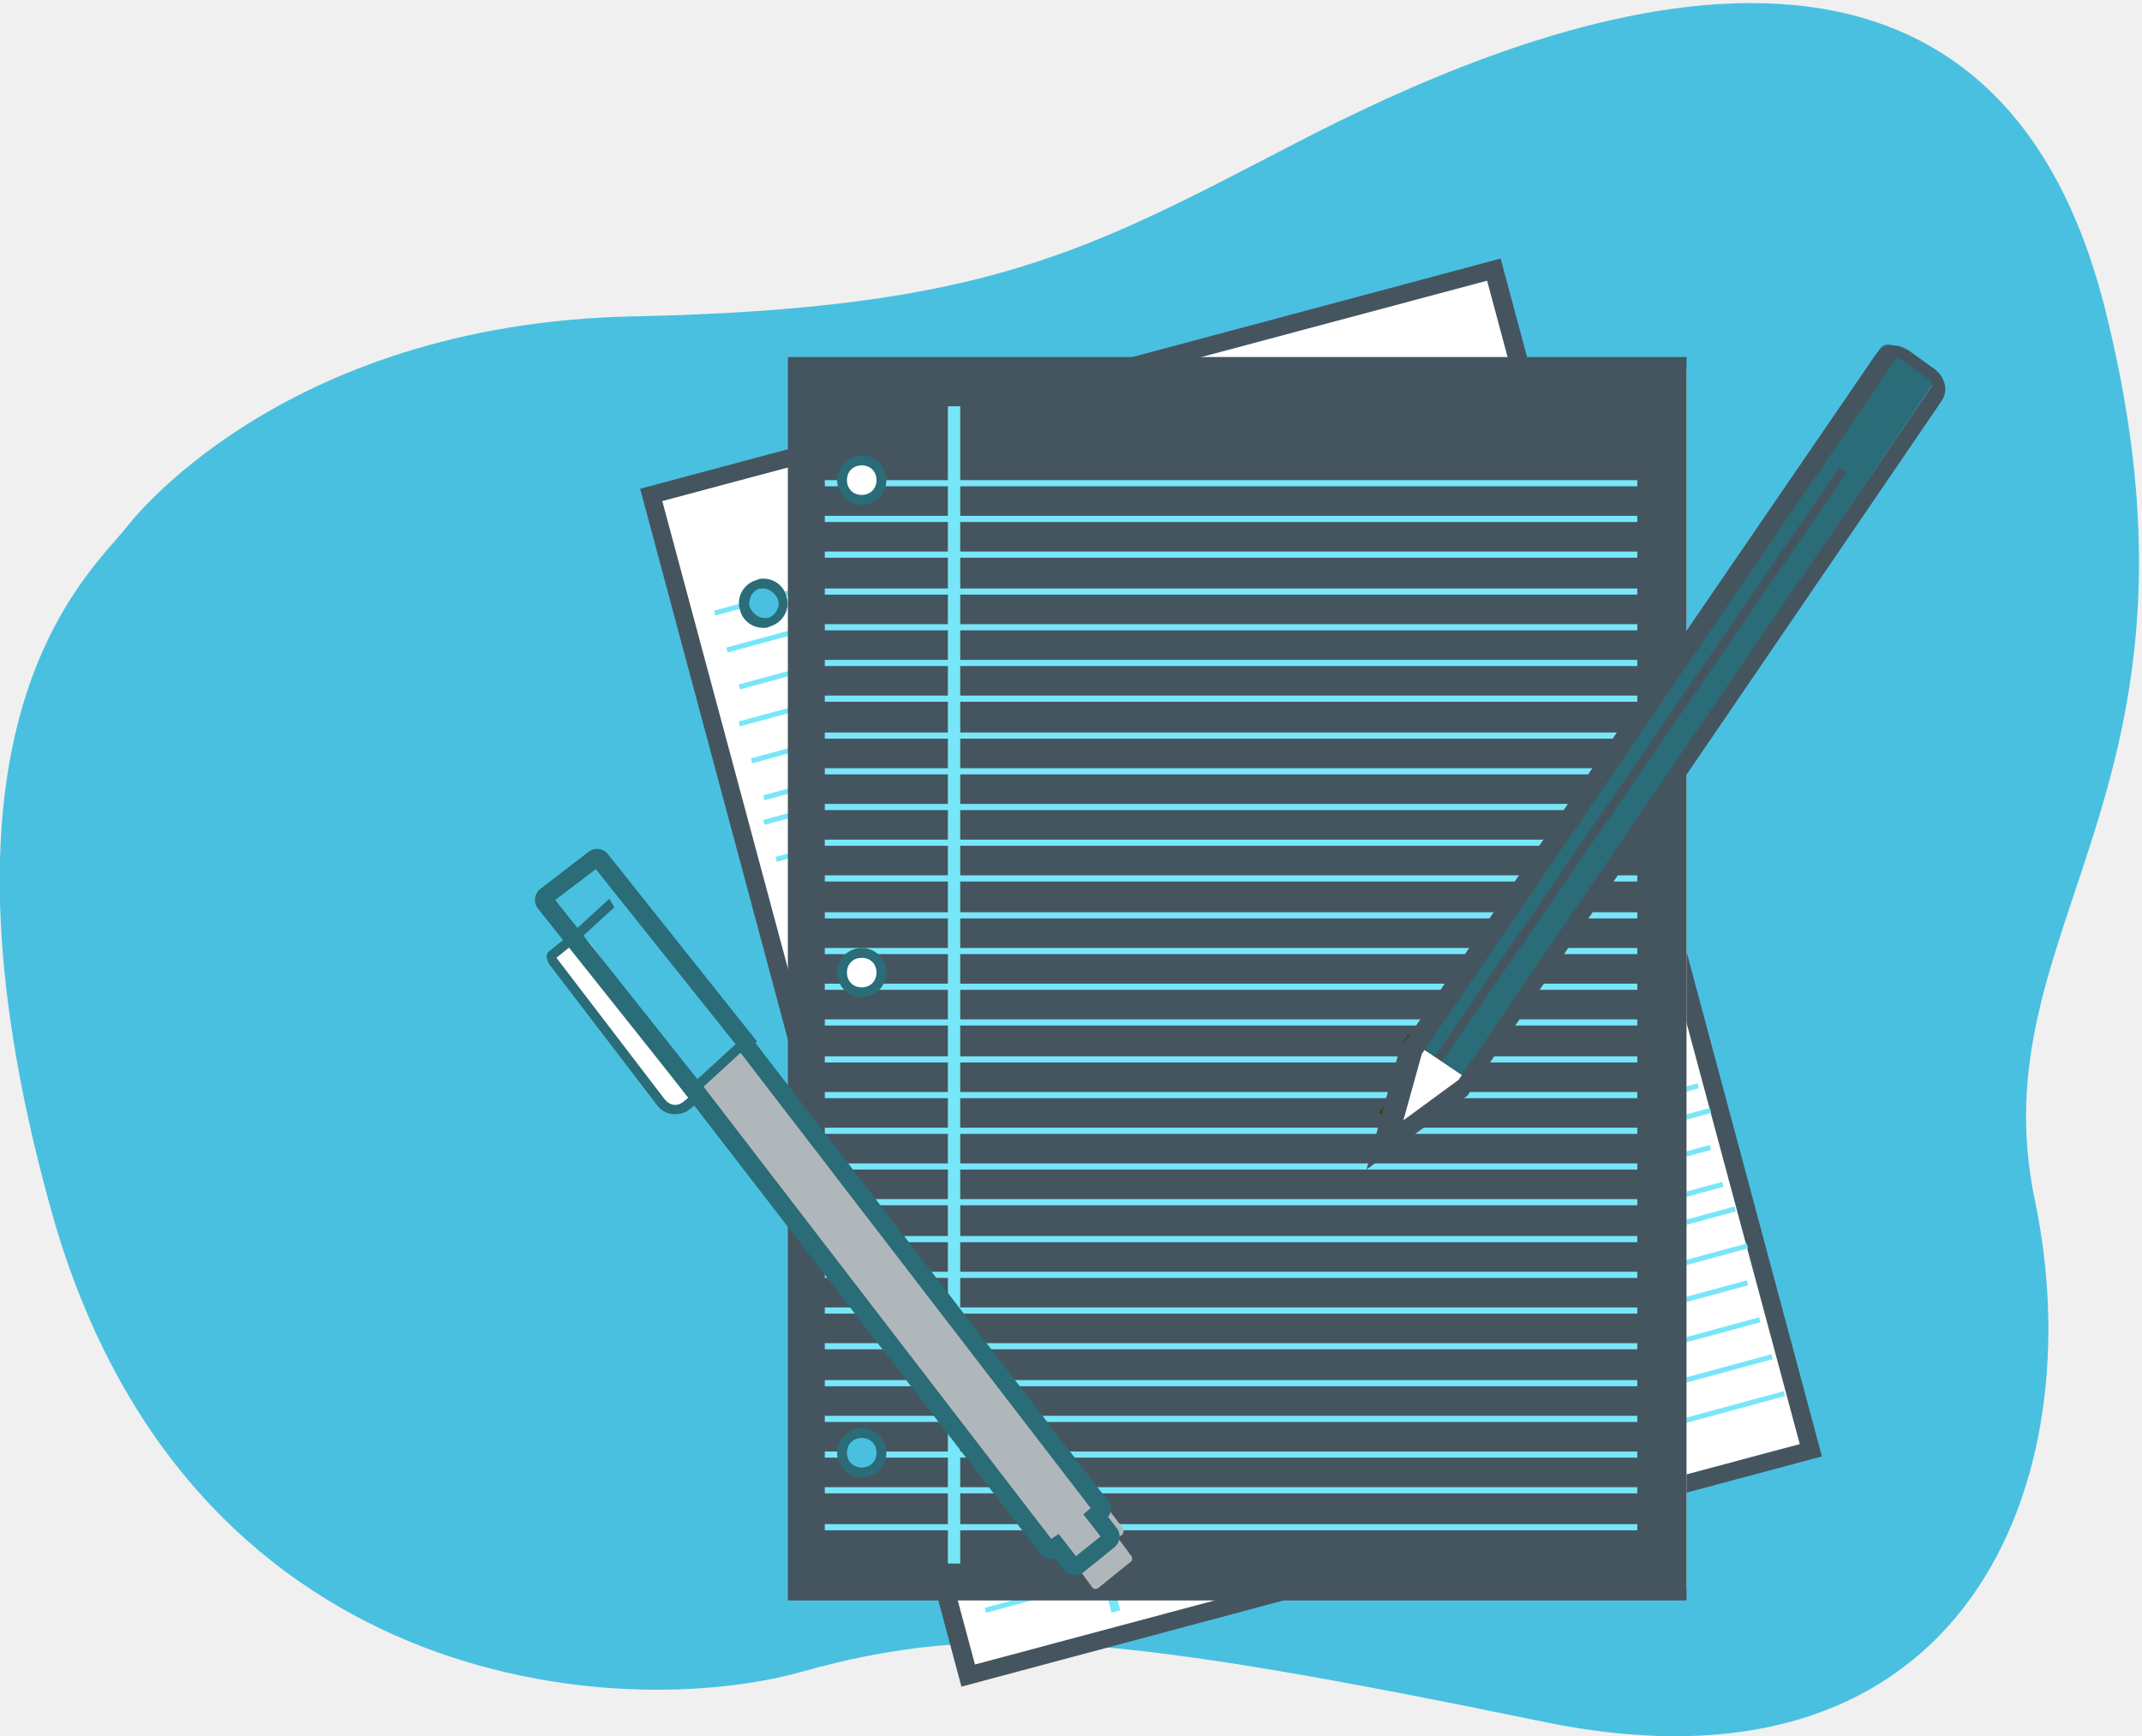
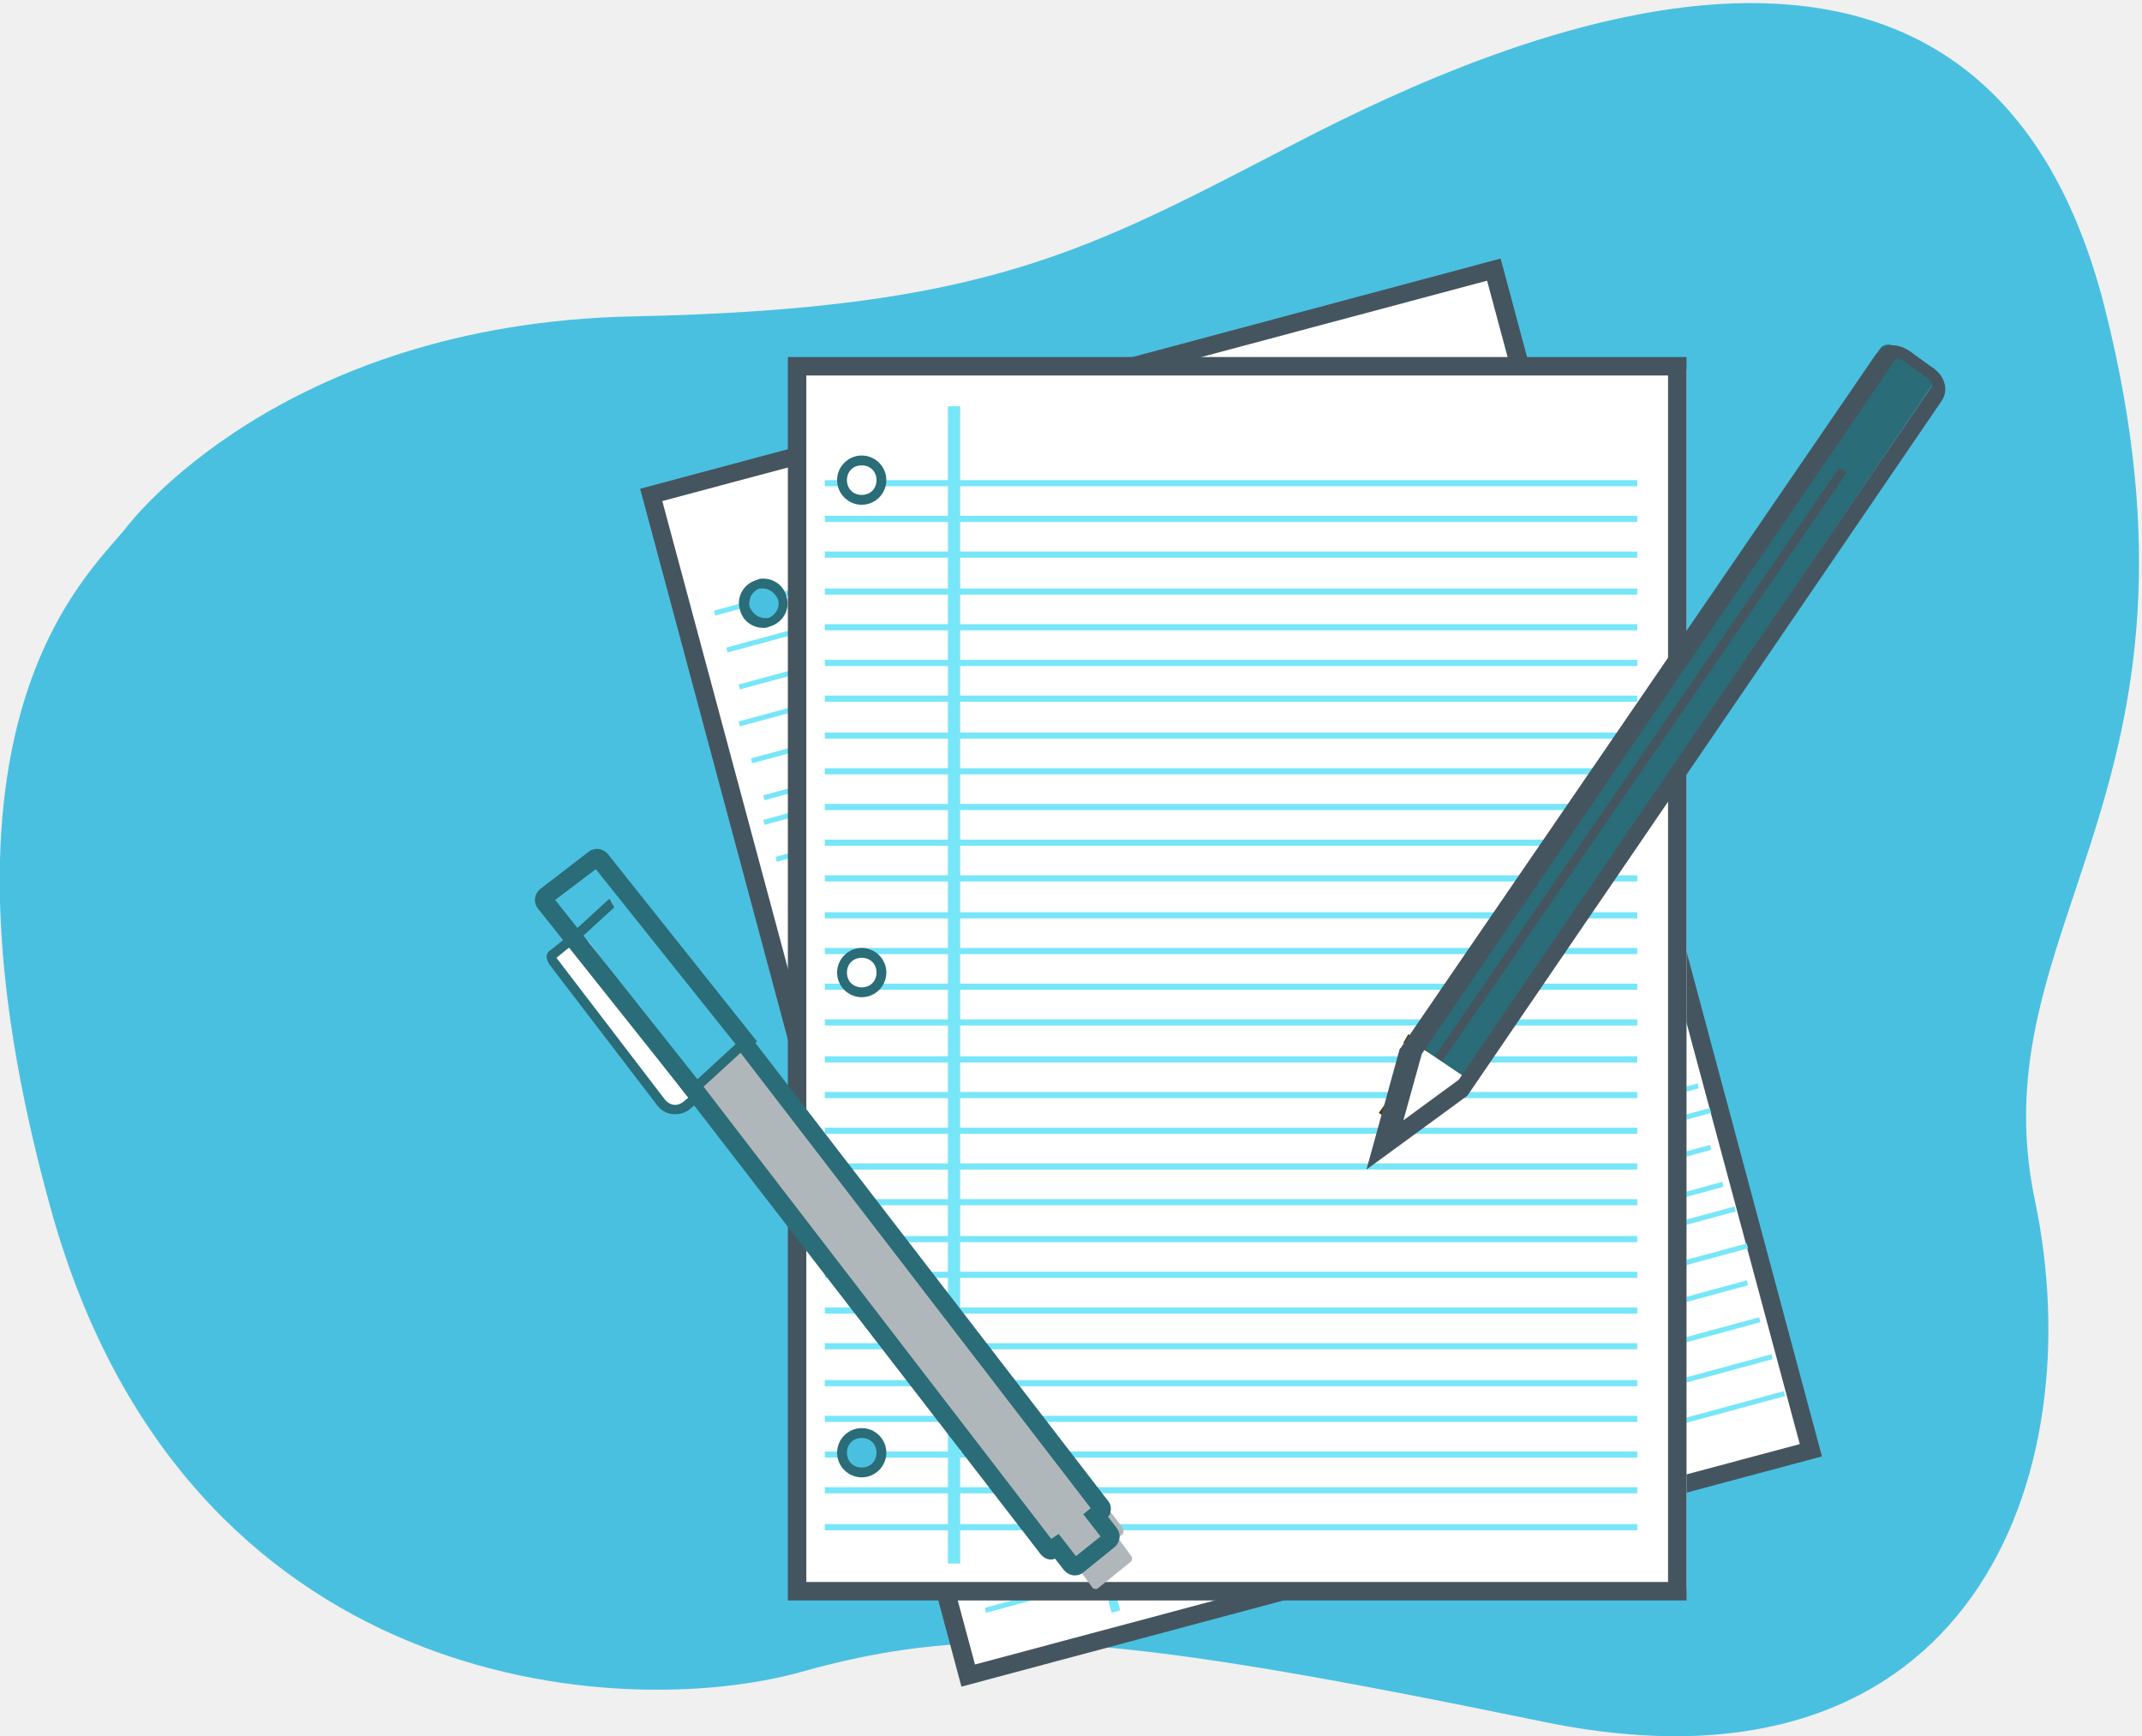
<svg xmlns="http://www.w3.org/2000/svg" version="1.1" id="Layer_1" x="0px" y="0px" viewBox="0 0 174 141" style="enable-background:new 0 0 174 141;" xml:space="preserve">
  <style type="text/css">
	.st0{fill:#4AC0E0;}
	.st1{fill:#FFFFFF;}
	.st2{fill:#45555F;}
	.st3{fill:#78E6F9;}
	.st4{fill:#1485E0;}
	.st5{fill:#2A6C77;}
	.st6{fill:#B0B7BB;}
	.st7{fill:#4D3A09;}
</style>
  <g id="Home">
    <g id="Mobile" transform="translate(-73, -2060)">
      <g id="Group-6" transform="translate(50, 2060)">
        <g id="Page-1-Copy" transform="translate(23, 0)">
          <g id="Group-3">
            <g>
              <g>
                <path id="Fill-1_9_" class="st0" d="M10.3,42.8c0,0,12.3-16.5,41.1-17.1s36.9-5.3,53.9-14.1s55.8-25.9,65.7,13.5         s-10.4,50-5.7,72.4s-5.2,49.4-39.7,42.4c-34.5-7.1-45.9-8.2-60.5-4.1c-14.7,4.1-50.1,1.8-61-37.7C-6.8,58.7,7,46.9,10.3,42.8         " />
              </g>
            </g>
          </g>
          <polygon id="Fill-4" class="st1" points="147,117.2 78.7,135.5 53,39.8 121.3,21.5     " />
          <path id="Fill-6" class="st2" d="M53.8,40.7l25.4,94.5l67-17.9l-25.4-94.5L53.8,40.7z M78.1,137L52,39.7L121.9,21l26.1,97.3      L78.1,137z" />
          <polygon id="Fill-8" class="st3" points="90.3,131 66,40.2 66.7,40 91,130.8     " />
          <polygon id="Fill-10" class="st3" points="58.1,50 58,49.6 122.9,32 123,32.4     " />
          <polygon id="Fill-12" class="st3" points="59.1,53 59,52.6 123.9,35 124,35.4     " />
          <polygon id="Fill-14" class="st3" points="60.1,56 60,55.6 124.9,38 125,38.4     " />
          <polygon id="Fill-16" class="st3" points="60.1,59 60,58.6 124.9,41 125,41.4     " />
          <polygon id="Fill-18" class="st3" points="61.1,62 61,61.6 125.9,44 126,44.4     " />
          <polygon id="Fill-20" class="st3" points="62.1,65 62,64.6 126.9,47 127,47.4     " />
          <polygon id="Fill-22" class="st3" points="62.1,67 62,66.6 126.9,49 127,49.4     " />
          <polygon id="Fill-24" class="st3" points="63.1,70 63,69.6 127.9,52 128,52.4     " />
          <polygon id="Fill-26" class="st3" points="64.1,74 64,73.6 128.9,56 129,56.4     " />
          <polygon id="Fill-28" class="st3" points="65.1,77 65,76.6 129.9,59 130,59.4     " />
          <polygon id="Fill-30" class="st3" points="65.1,79 65,78.6 129.9,61 130,61.4     " />
          <polygon id="Fill-32" class="st3" points="66.1,82 66,81.6 130.9,64 131,64.4     " />
          <polygon id="Fill-34" class="st3" points="67.1,85 67,84.6 131.9,67 132,67.4     " />
          <polygon id="Fill-36" class="st3" points="68.1,87 68,86.6 132.9,69 133,69.4     " />
          <polygon id="Fill-38" class="st3" points="68.1,91 68,90.6 132.9,73 133,73.4     " />
          <polygon id="Fill-40" class="st3" points="69.1,94 69,93.6 133.9,76 134,76.4     " />
          <polygon id="Fill-42" class="st3" points="70.1,96 70,95.6 134.9,78 135,78.4     " />
          <polygon id="Fill-44" class="st3" points="72.1,99 72,98.6 136.9,81 137,81.4     " />
          <polygon id="Fill-46" class="st3" points="72.1,102 72,101.6 136.9,84 137,84.4     " />
          <polygon id="Fill-48" class="st3" points="73.1,106 73,105.6 137.9,88 138,88.4     " />
          <polygon id="Fill-50" class="st3" points="74.1,108 74,107.6 138.9,90 139,90.4     " />
          <polygon id="Fill-52" class="st3" points="74.1,111 74,110.6 138.9,93 139,93.4     " />
          <polygon id="Fill-54" class="st3" points="75.1,114 75,113.6 139.9,96 140,96.4     " />
          <polygon id="Fill-56" class="st3" points="76.1,116 76,115.6 140.9,98 141,98.4     " />
          <polygon id="Fill-58" class="st3" points="77.1,119 77,118.6 141.9,101 142,101.4     " />
          <polygon id="Fill-60" class="st3" points="77.1,122 77,121.6 141.9,104 142,104.4     " />
          <polygon id="Fill-62" class="st3" points="78.1,125 78,124.6 142.9,107 143,107.4     " />
          <polygon id="Fill-64" class="st3" points="79.1,128 79,127.6 143.9,110 144,110.4     " />
          <polygon id="Fill-66" class="st3" points="80.1,131 80,130.6 144.9,113 145,113.4     " />
          <path id="Fill-68" class="st1" d="M81.5,127c-0.7,0-1.3-0.5-1.4-1.1c-0.2-0.8,0.3-1.6,1.1-1.8c0.1,0,0.3-0.1,0.4-0.1      c0.7,0,1.3,0.5,1.4,1.1c0.2,0.8-0.3,1.6-1.1,1.8C81.8,127,81.6,127,81.5,127" />
          <path id="Fill-70" class="st4" d="M82,123c-0.2,0-0.3,0-0.5,0.1c-1.1,0.3-1.7,1.4-1.4,2.4c0.2,0.9,1,1.5,1.9,1.5      c0.2,0,0.3,0,0.5-0.1c1.1-0.3,1.7-1.4,1.4-2.4C83.7,123.6,82.9,123,82,123 M82,123.8L82,123.8c0.5,0,1,0.4,1.2,0.9      c0.2,0.6-0.2,1.3-0.8,1.5c-0.1,0-0.2,0-0.3,0c-0.5,0-1-0.4-1.2-0.9c-0.2-0.6,0.2-1.3,0.8-1.5C81.8,123.8,81.9,123.8,82,123.8" />
          <path id="Fill-72" class="st1" d="M71.5,88c-0.7,0-1.3-0.5-1.4-1.1c-0.1-0.4-0.1-0.8,0.1-1.1c0.2-0.3,0.5-0.6,0.9-0.7      c0.1,0,0.3-0.1,0.4-0.1c0.7,0,1.3,0.5,1.4,1.1c0.1,0.4,0.1,0.8-0.1,1.1c-0.2,0.3-0.5,0.6-0.9,0.7C71.8,88,71.6,88,71.5,88" />
          <path id="Fill-74" class="st4" d="M71,84c-0.2,0-0.3,0-0.5,0.1c-1.1,0.3-1.7,1.4-1.4,2.4c0.2,0.9,1,1.5,1.9,1.5      c0.2,0,0.3,0,0.5-0.1c1.1-0.3,1.7-1.4,1.4-2.4C72.7,84.6,71.9,84,71,84 M71,84.8L71,84.8c0.5,0,1,0.4,1.2,0.9      c0.1,0.3,0,0.6-0.1,0.9c-0.2,0.3-0.4,0.5-0.7,0.6c-0.1,0-0.2,0-0.3,0c-0.5,0-1-0.4-1.2-0.9c-0.1-0.3,0-0.6,0.1-0.9      c0.2-0.3,0.4-0.5,0.7-0.6C70.8,84.8,70.9,84.8,71,84.8" />
          <path id="Fill-76" class="st0" d="M62,50.5c-0.7,0-1.3-0.5-1.4-1.1c-0.2-0.8,0.3-1.6,1.1-1.8c0.1,0,0.3-0.1,0.4-0.1      c0.7,0,1.3,0.5,1.4,1.1c0.2,0.8-0.3,1.6-1.1,1.8C62.3,50.5,62.1,50.5,62,50.5" />
          <path id="Fill-78" class="st5" d="M62,47c-0.2,0-0.3,0-0.5,0.1c-1.1,0.3-1.7,1.4-1.4,2.4c0.2,0.9,1,1.5,1.9,1.5      c0.2,0,0.3,0,0.5-0.1c1.1-0.3,1.7-1.4,1.4-2.4C63.7,47.6,62.9,47,62,47 M62,47.8L62,47.8c0.5,0,1,0.4,1.2,0.9      c0.2,0.6-0.2,1.3-0.8,1.5c-0.1,0-0.2,0-0.3,0c-0.5,0-1-0.4-1.2-0.9c-0.1-0.3,0-0.6,0.1-0.9c0.2-0.3,0.4-0.5,0.7-0.6      C61.8,47.8,61.9,47.8,62,47.8" />
          <g id="Clip-81">
				</g>
          <polygon id="Fill-80" class="st1" points="65,129 137,129 137,30 65,30     " />
-           <path id="Fill-82" class="st2" d="M65.5,128.5h70v-98h-70V128.5z M64,130h73V29H64V130z" />
+           <path id="Fill-82" class="st2" fill-rule="evenodd" d="M65.5,128.5h70v-98h-70V128.5z M64,130h73V29H64V130z" />
          <polygon id="Fill-83" class="st3" points="77,127 78,127 78,33 77,33     " />
          <polygon id="Fill-84" class="st3" points="67,39.5 133,39.5 133,39 67,39     " />
          <polygon id="Fill-85" class="st3" points="67,42.4 133,42.4 133,41.9 67,41.9     " />
          <polygon id="Fill-86" class="st3" points="67,45.3 133,45.3 133,44.8 67,44.8     " />
          <polygon id="Fill-87" class="st3" points="67,48.3 133,48.3 133,47.8 67,47.8     " />
          <polygon id="Fill-88" class="st3" points="67,51.2 133,51.2 133,50.7 67,50.7     " />
          <polygon id="Fill-89" class="st3" points="67,54.1 133,54.1 133,53.6 67,53.6     " />
          <polygon id="Fill-90" class="st3" points="67,57 133,57 133,56.5 67,56.5     " />
          <polygon id="Fill-91" class="st3" points="67,60 133,60 133,59.5 67,59.5     " />
          <polygon id="Fill-92" class="st3" points="67,62.9 133,62.9 133,62.4 67,62.4     " />
          <polygon id="Fill-93" class="st3" points="67,65.8 133,65.8 133,65.3 67,65.3     " />
          <polygon id="Fill-94" class="st3" points="67,68.7 133,68.7 133,68.2 67,68.2     " />
          <polygon id="Fill-95" class="st3" points="67,71.6 133,71.6 133,71.1 67,71.1     " />
          <polygon id="Fill-96" class="st3" points="67,74.6 133,74.6 133,74.1 67,74.1     " />
          <polygon id="Fill-97" class="st3" points="67,77.5 133,77.5 133,77 67,77     " />
          <polygon id="Fill-98" class="st3" points="67,80.4 133,80.4 133,79.9 67,79.9     " />
          <polygon id="Fill-99" class="st3" points="67,83.3 133,83.3 133,82.8 67,82.8     " />
          <polygon id="Fill-100" class="st3" points="67,86.3 133,86.3 133,85.8 67,85.8     " />
          <polygon id="Fill-101" class="st3" points="67,89.2 133,89.2 133,88.7 67,88.7     " />
          <polygon id="Fill-102" class="st3" points="67,92.1 133,92.1 133,91.6 67,91.6     " />
          <polygon id="Fill-103" class="st3" points="67,95 133,95 133,94.5 67,94.5     " />
          <polygon id="Fill-104" class="st3" points="67,97.9 133,97.9 133,97.4 67,97.4     " />
          <polygon id="Fill-105" class="st3" points="67,100.9 133,100.9 133,100.4 67,100.4     " />
          <polygon id="Fill-109_1_" class="st3" points="67,115.5 133,115.5 133,115 67,115     " />
          <polygon id="Fill-106" class="st3" points="67,103.8 133,103.8 133,103.3 67,103.3     " />
          <polygon id="Fill-107" class="st3" points="67,106.7 133,106.7 133,106.2 67,106.2     " />
          <polygon id="Fill-108" class="st3" points="67,109.6 133,109.6 133,109.1 67,109.1     " />
          <polygon id="Fill-109" class="st3" points="67,112.6 133,112.6 133,112.1 67,112.1     " />
          <polygon id="Fill-111" class="st3" points="67,118.4 133,118.4 133,117.9 67,117.9     " />
          <polygon id="Fill-112" class="st3" points="67,121.3 133,121.3 133,120.8 67,120.8     " />
          <path id="Fill-113" class="st0" d="M70,119.5c-0.8,0-1.5-0.7-1.5-1.5s0.7-1.5,1.5-1.5s1.5,0.7,1.5,1.5S70.8,119.5,70,119.5" />
          <polygon id="Fill-109_4_" class="st3" points="67,124.3 133,124.3 133,123.8 67,123.8     " />
          <path id="Fill-114" class="st5" d="M70,116c-1.1,0-2,0.9-2,2s0.9,2,2,2s2-0.9,2-2S71.1,116,70,116 M70,116.8      c0.7,0,1.2,0.5,1.2,1.2s-0.5,1.2-1.2,1.2s-1.2-0.5-1.2-1.2S69.3,116.8,70,116.8" />
          <path id="Fill-115" class="st1" d="M70,80.5c-0.8,0-1.5-0.7-1.5-1.5s0.7-1.5,1.5-1.5s1.5,0.7,1.5,1.5S70.8,80.5,70,80.5" />
          <path id="Fill-116" class="st5" d="M70,77c-1.1,0-2,0.9-2,2s0.9,2,2,2s2-0.9,2-2S71.1,77,70,77 M70,77.8c0.7,0,1.2,0.5,1.2,1.2      s-0.5,1.2-1.2,1.2s-1.2-0.5-1.2-1.2S69.3,77.8,70,77.8" />
          <path id="Fill-117" class="st1" d="M70,40.5c-0.8,0-1.5-0.7-1.5-1.5s0.7-1.5,1.5-1.5s1.5,0.7,1.5,1.5S70.8,40.5,70,40.5" />
          <path id="Fill-118" class="st5" d="M70,37c-1.1,0-2,0.9-2,2s0.9,2,2,2s2-0.9,2-2S71.1,37,70,37 M70,37.8c0.7,0,1.2,0.5,1.2,1.2      s-0.5,1.2-1.2,1.2s-1.2-0.5-1.2-1.2S69.3,37.8,70,37.8" />
          <path id="Fill-119" class="st1" d="M47.3,76.1c-1.4,0.2-2.2,1.6-2.2,1.6c-0.2,0.1-0.2,0.4-0.1,0.5l9.1,11.3      c0.5,0.7,1.5,0.7,2.2,0.2l4.6-3.5" />
          <path id="Fill-120" class="st5" d="M55.9,90.2c-0.8,0.5-1.9,0.4-2.5-0.4l-8.8-11.5c-0.1-0.2-0.2-0.4-0.2-0.6s0.1-0.4,0.3-0.5      l2.1-1.7l0.5,0.6l-2.1,1.7L54,89.3c0.4,0.5,1,0.6,1.5,0.2l4.4-3.6l0.5,0.6L55.9,90.2C56,90.1,56,90.1,55.9,90.2" />
          <path id="Fill-121" class="st6" d="M56,87.4l30.8,40.1c0.1,0.2,0.3,0.2,0.5,0.1l0.3-0.2l1.1,1.5c0.1,0.2,0.4,0.2,0.5,0.1      l2.6-2.1c0.2-0.1,0.2-0.4,0.1-0.5l-1.1-1.5l0.3-0.2c0.2-0.1,0.2-0.4,0.1-0.6L60.3,84L56,87.4z" />
          <path id="Fill-122" class="st5" d="M86,124.6l1.4,1.8l2-1.6L88,123l0.6-0.5L58.3,83.1l-3.2,2.5L85.4,125L86,124.6z M87.9,127.8      c-0.5,0.3-1.1,0.2-1.5-0.3l-0.7-0.9c-0.4,0.2-0.9,0-1.2-0.4L53,85.4l5.5-4.4L90,121.9c0.2,0.2,0.3,0.6,0.2,0.9      c0,0.2-0.1,0.3-0.2,0.4l0.7,0.9c0.4,0.5,0.3,1.2-0.2,1.6L87.9,127.8z" />
          <path id="Fill-123" class="st0" d="M56.5,88L44.9,72.6c-0.1-0.2-0.1-0.4,0.1-0.5l3.7-3c0.2-0.1,0.4-0.1,0.5,0.1l11.6,15.4" />
          <path id="Fill-124" class="st5" d="M55.8,89L43.7,73.8c-0.4-0.5-0.3-1.2,0.2-1.6l3.9-3c0.5-0.4,1.2-0.3,1.6,0.2l12.1,15.2      l-1.2,0.9L48.4,70.6l-3.3,2.5l11.9,15L55.8,89z" />
          <polygon id="Fill-125" class="st5" points="56.9,88.5 56.5,87.8 60.1,84.5 60.5,85.2     " />
          <polygon id="Fill-126" class="st5" points="46.3,77 45.9,76.3 49.5,73 49.9,73.7     " />
          <path id="Fill-127" class="st5" d="M154.3,28.3l1.8,1.3c0.7,0.5,1.2,1.2,0.7,1.9l-38.5,56.8L112,93l2.1-7.7l38.5-56.8      C153,27.8,153.6,27.9,154.3,28.3" />
          <polygon id="Fill-128" class="st2" points="150,38.4 116.6,87 116,86.6 149.4,38     " />
          <polygon id="Fill-129" class="st5" points="149,37.4 115.6,86 115,85.6 148.4,37     " />
          <polygon id="Fill-130" class="st7" points="117,86.3 116.6,87 114,84.7 114.4,84     " />
          <polygon id="Fill-131" class="st1" points="119.3,87.7 113.3,91.8 115,84.8     " />
          <polygon id="Fill-132" class="st7" points="113,89 114,89.6 113,91 112,90.4     " />
          <path id="Fill-133" class="st2" d="M118.5,87.7l38.4-56.3c0-0.1,0.1-0.2-0.1-0.5c-0.1-0.1-0.2-0.2-0.4-0.3l-1.8-1.3      c-0.5-0.3-0.6-0.2-0.7,0l-38.4,56.3L114,91L118.5,87.7z M157.5,30.3c0.6,0.7,0.7,1.6,0.2,2.3L119.2,89l-8.2,6l2.7-9.8l0.1-0.1      l38.5-56.2c0.7-1,1.7-1.1,2.8-0.4l1.8,1.3C157.1,29.9,157.3,30.1,157.5,30.3L157.5,30.3z" />
        </g>
      </g>
    </g>
  </g>
  <rect x="157.7" y="-63.3" class="st2" width="89.5" height="49.3" />
  <rect x="-80.8" y="-69.3" class="st6" width="67" height="55.3" />
  <rect x="-14.8" y="-65.1" class="st3" width="47.7" height="38.7" />
  <rect x="105.1" y="-61.7" class="st5" width="51.6" height="35.3" />
  <rect x="33.5" y="-88.7" class="st0" width="72" height="72" />
</svg>
